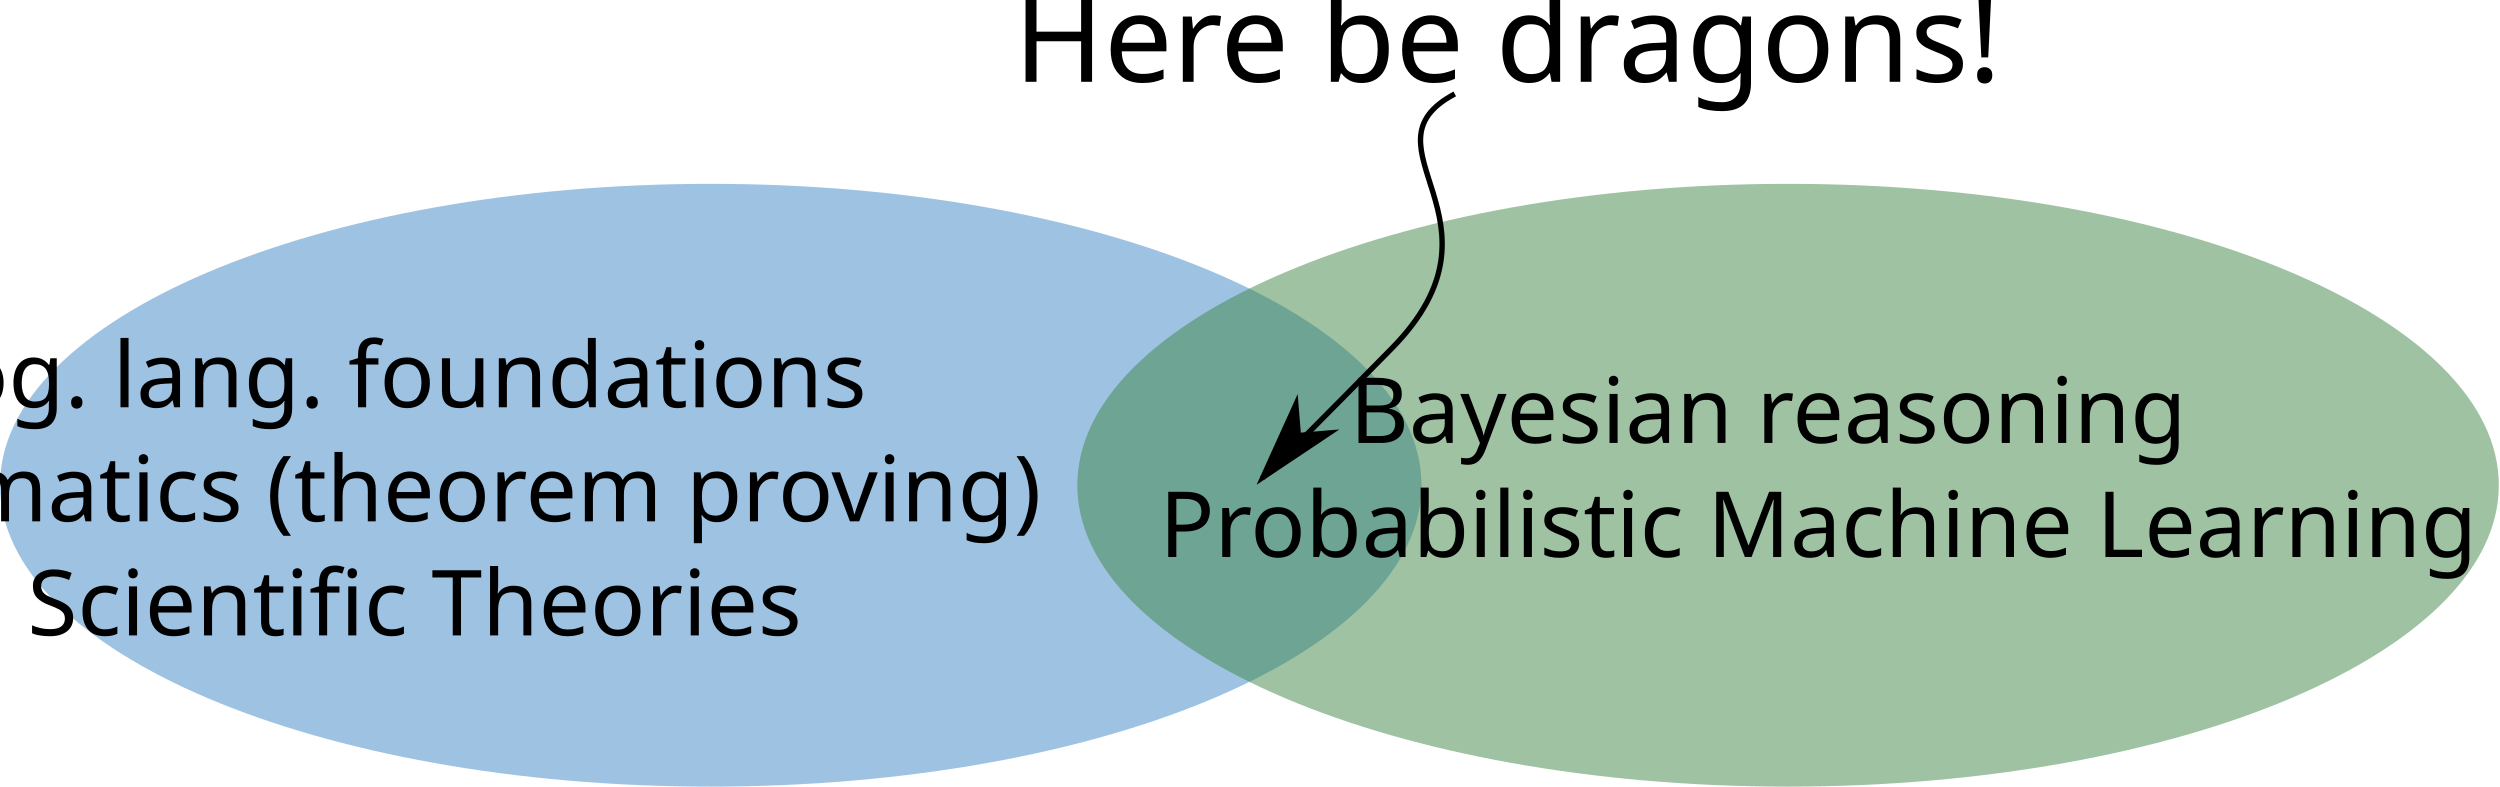
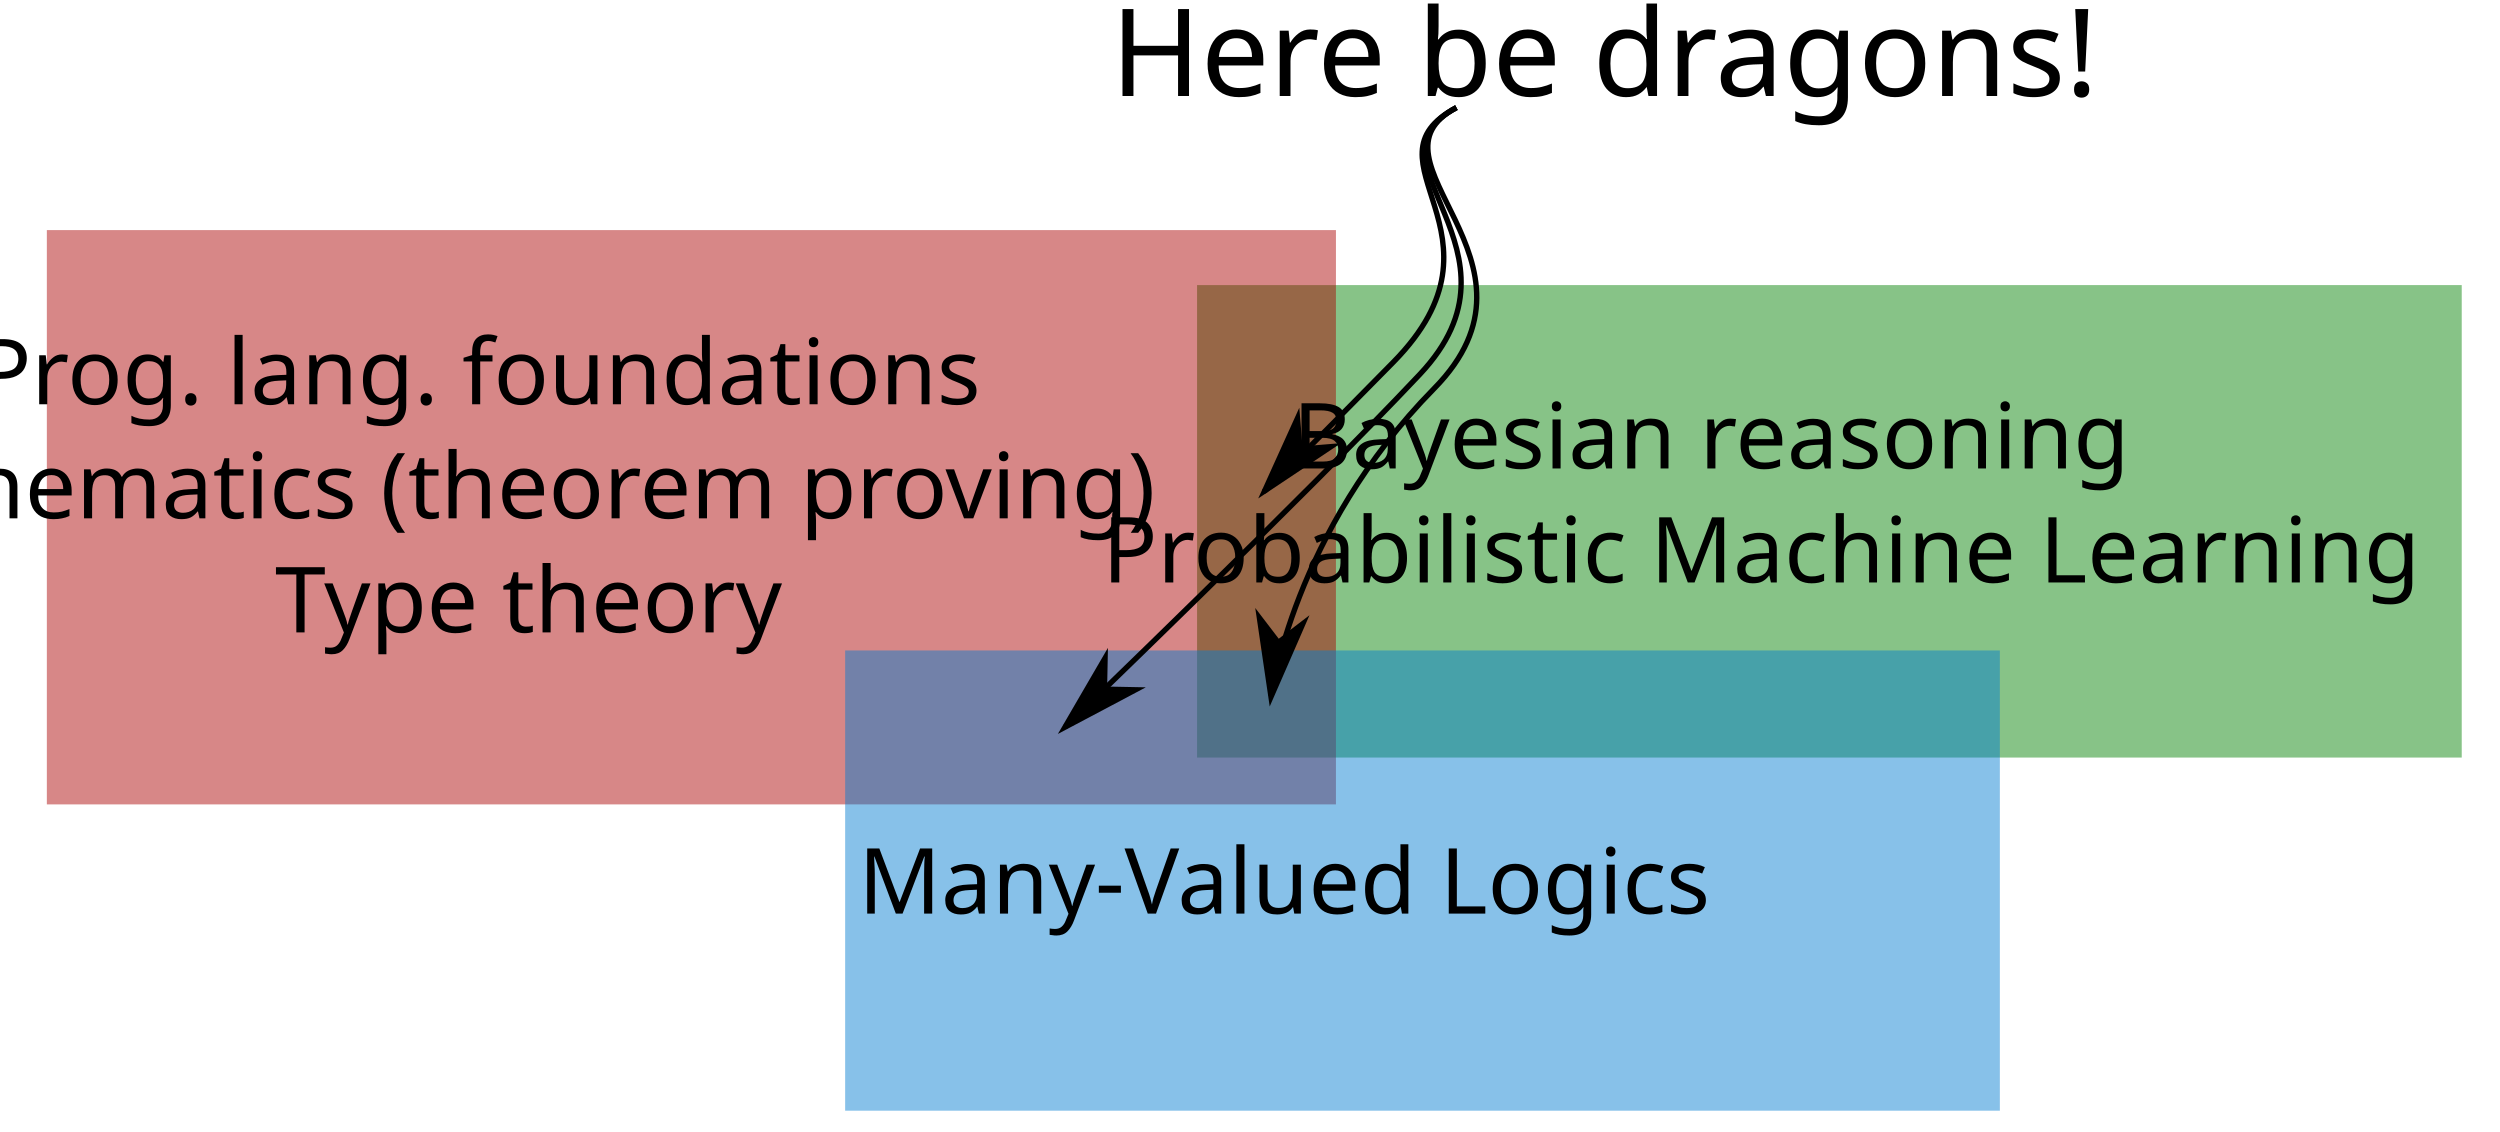
- <svg xmlns="http://www.w3.org/2000/svg" width="232mm" height="73mm" viewBox="0 0 232 73" version="1.1" id="svg8">
+ <svg xmlns="http://www.w3.org/2000/svg" width="232mm" height="105mm" viewBox="0 0 232 105" version="1.1" id="svg8">
  <defs id="defs2">
+     <marker orient="auto" refY="0" refX="0" id="marker6250" style="overflow:visible">
+       <path id="path6248" d="M 0,0 5,-5 -12.5,0 5,5 Z" style="fill:#000000;fill-opacity:1;fill-rule:evenodd;stroke:#000000;stroke-width:1pt;stroke-opacity:1" transform="matrix(-0.8,0,0,-0.8,-10,0)" />
+     </marker>
+     <marker orient="auto" refY="0" refX="0" id="Arrow1Lend" style="overflow:visible">
+       <path id="path3563" d="M 0,0 5,-5 -12.5,0 5,5 Z" style="fill:#000000;fill-opacity:1;fill-rule:evenodd;stroke:#000000;stroke-width:1pt;stroke-opacity:1" transform="matrix(-0.8,0,0,-0.8,-10,0)" />
+     </marker>
    <marker orient="auto" refY="0" refX="0" id="marker1187" style="overflow:visible">
      <path id="path1185" d="M 0,0 5,-5 -12.5,0 5,5 Z" style="fill:#000000;fill-opacity:1;fill-rule:evenodd;stroke:#000000;stroke-width:1pt;stroke-opacity:1" transform="matrix(0.8,0,0,0.8,10,0)" />
    </marker>
    <marker orient="auto" refY="0" refX="0" id="Arrow1Lstart" style="overflow:visible">
      <path id="path903" d="M 0,0 5,-5 -12.5,0 5,5 Z" style="fill:#000000;fill-opacity:1;fill-rule:evenodd;stroke:#000000;stroke-width:1pt;stroke-opacity:1" transform="matrix(0.8,0,0,0.8,10,0)" />
    </marker>
+     <marker orient="auto" refY="0" refX="0" id="marker1187-3" style="overflow:visible">
+       <path id="path1185-5" d="M 0,0 5,-5 -12.5,0 5,5 Z" style="fill:#000000;fill-opacity:1;fill-rule:evenodd;stroke:#000000;stroke-width:1pt;stroke-opacity:1" transform="matrix(0.8,0,0,0.8,10,0)" />
+     </marker>
+     <marker orient="auto" refY="0" refX="0" id="marker1187-2" style="overflow:visible">
+       <path id="path1185-9" d="M 0,0 5,-5 -12.5,0 5,5 Z" style="fill:#000000;fill-opacity:1;fill-rule:evenodd;stroke:#000000;stroke-width:1pt;stroke-opacity:1" transform="matrix(0.8,0,0,0.8,10,0)" />
+     </marker>
  </defs>
-   <g id="layer1" transform="translate(0,-224)">
-     <ellipse style="opacity:0.5;fill:#3d85c6;fill-opacity:1;fill-rule:nonzero;stroke:none;stroke-width:0.577;stroke-linecap:round;stroke-linejoin:round;stroke-miterlimit:4;stroke-dasharray:none;stroke-opacity:1" id="path884" cx="65.957" cy="269.03" rx="65.957" ry="27.97" />
-     <ellipse style="opacity:0.5;fill:#3d8545;fill-opacity:1;fill-rule:nonzero;stroke:none;stroke-width:0.577;stroke-linecap:round;stroke-linejoin:round;stroke-miterlimit:4;stroke-dasharray:none;stroke-opacity:1" id="path884-9" cx="165.932" cy="269.03" rx="65.957" ry="27.97" />
-     <text xml:space="preserve" style="font-style:normal;font-variant:normal;font-weight:normal;font-stretch:normal;font-size:7.761px;line-height:1.25;font-family:'Noto Mono';-inkscape-font-specification:'Noto Mono';letter-spacing:0px;word-spacing:0px;fill:#000000;fill-opacity:1;stroke:none;stroke-width:0.265" x="94.078" y="231.596" id="text817">
-       <tspan id="tspan815" x="94.078" y="231.596" style="font-style:normal;font-variant:normal;font-weight:normal;font-stretch:normal;font-size:11.289px;font-family:'EB Garamond 12 All SC';-inkscape-font-specification:'EB Garamond 12 All SC';stroke-width:0.265">Here be dragons!</tspan>
+   <g id="layer1" transform="translate(0,-192)">
+     <rect style="opacity:1;fill:#008000;fill-opacity:0.471;fill-rule:nonzero;stroke:none;stroke-width:0.102;stroke-linecap:round;stroke-linejoin:round;stroke-miterlimit:4;stroke-dasharray:none;stroke-opacity:1" id="rect25" width="117.362" height="43.845" x="111.087" y="218.456" />
+     <rect style="opacity:1;fill:#aa0000;fill-opacity:0.471;fill-rule:nonzero;stroke:none;stroke-width:0.1;stroke-linecap:round;stroke-linejoin:round;stroke-miterlimit:4;stroke-dasharray:none;stroke-opacity:1" id="rect23" width="119.629" height="53.295" x="4.347" y="213.353" />
+     <text xml:space="preserve" style="font-style:normal;font-variant:normal;font-weight:normal;font-stretch:normal;font-size:7.761px;line-height:1.25;font-family:'Noto Mono';-inkscape-font-specification:'Noto Mono';letter-spacing:0px;word-spacing:0px;fill:#000000;fill-opacity:1;stroke:none;stroke-width:0.265" x="103.074" y="200.904" id="text817">
+       <tspan id="tspan815" x="103.074" y="200.904" style="font-style:normal;font-variant:normal;font-weight:normal;font-stretch:normal;font-size:11.289px;font-family:'EB Garamond 12 All SC';-inkscape-font-specification:'EB Garamond 12 All SC';stroke-width:0.265">Here be dragons!</tspan>
    </text>
-     <text xml:space="preserve" style="font-style:normal;font-variant:normal;font-weight:normal;font-stretch:normal;font-size:7.761px;line-height:1.25;font-family:'Noto Mono';-inkscape-font-specification:'Noto Mono';letter-spacing:0px;word-spacing:0px;fill:#000000;fill-opacity:1;stroke:none;stroke-width:0.265" x="50.113" y="261.796" id="text840">
-       <tspan id="tspan838" x="50.113" y="261.796" style="font-style:normal;font-variant:normal;font-weight:normal;font-stretch:normal;font-size:8.467px;font-family:'Ubuntu Condensed';-inkscape-font-specification:'Ubuntu Condensed, ';text-align:center;text-anchor:middle;stroke-width:0.265">Prog. lang. foundations</tspan>
-       <tspan x="50.113" y="272.379" style="font-style:normal;font-variant:normal;font-weight:normal;font-stretch:normal;font-size:8.467px;font-family:'Ubuntu Condensed';-inkscape-font-specification:'Ubuntu Condensed, ';text-align:center;text-anchor:middle;stroke-width:0.265" id="tspan842">Mathematics (theorem proving)</tspan>
-       <tspan x="50.113" y="282.963" style="font-style:normal;font-variant:normal;font-weight:normal;font-stretch:normal;font-size:8.467px;font-family:'Ubuntu Condensed';-inkscape-font-specification:'Ubuntu Condensed, ';text-align:center;text-anchor:middle;stroke-width:0.265" id="tspan844">Scientific Theories</tspan>
+     <text xml:space="preserve" style="font-style:normal;font-variant:normal;font-weight:normal;font-stretch:normal;font-size:7.761px;line-height:1.25;font-family:'Noto Mono';-inkscape-font-specification:'Noto Mono';letter-spacing:0px;word-spacing:0px;fill:#000000;fill-opacity:1;stroke:none;stroke-width:0.265" x="60.697" y="229.517" id="text840">
+       <tspan id="tspan838" x="60.697" y="229.517" style="font-style:normal;font-variant:normal;font-weight:normal;font-stretch:normal;font-size:8.467px;font-family:'Ubuntu Condensed';-inkscape-font-specification:'Ubuntu Condensed, ';text-align:center;text-anchor:middle;stroke-width:0.265">Prog. lang. foundations</tspan>
+       <tspan x="60.697" y="240.1" style="font-style:normal;font-variant:normal;font-weight:normal;font-stretch:normal;font-size:8.467px;font-family:'Ubuntu Condensed';-inkscape-font-specification:'Ubuntu Condensed, ';text-align:center;text-anchor:middle;stroke-width:0.265" id="tspan842">Mathematics (theorem proving)</tspan>
+       <tspan x="60.697" y="250.684" style="font-style:normal;font-variant:normal;font-weight:normal;font-stretch:normal;font-size:8.467px;font-family:'Ubuntu Condensed';-inkscape-font-specification:'Ubuntu Condensed, ';text-align:center;text-anchor:middle;stroke-width:0.265" id="tspan844">Type theory</tspan>
    </text>
-     <text xml:space="preserve" style="font-style:normal;font-variant:normal;font-weight:normal;font-stretch:normal;font-size:7.761px;line-height:1.25;font-family:'Noto Mono';-inkscape-font-specification:'Noto Mono';letter-spacing:0px;word-spacing:0px;fill:#000000;fill-opacity:1;stroke:none;stroke-width:0.265" x="180.373" y="265.105" id="text840-4">
-       <tspan x="180.373" y="265.105" style="font-style:normal;font-variant:normal;font-weight:normal;font-stretch:normal;font-size:8.467px;font-family:'Ubuntu Condensed';-inkscape-font-specification:'Ubuntu Condensed, ';text-align:center;text-anchor:middle;stroke-width:0.265" id="tspan844-3">Bayesian reasoning</tspan>
-       <tspan x="180.373" y="275.689" style="font-style:normal;font-variant:normal;font-weight:normal;font-stretch:normal;font-size:8.467px;font-family:'Ubuntu Condensed';-inkscape-font-specification:'Ubuntu Condensed, ';text-align:center;text-anchor:middle;stroke-width:0.265" id="tspan882">Probabilistic Machine Learning</tspan>
+     <text xml:space="preserve" style="font-style:normal;font-variant:normal;font-weight:normal;font-stretch:normal;font-size:7.761px;line-height:1.25;font-family:'Noto Mono';-inkscape-font-specification:'Noto Mono';letter-spacing:0px;word-spacing:0px;fill:#000000;fill-opacity:1;stroke:none;stroke-width:0.265" x="175.082" y="235.472" id="text840-4">
+       <tspan x="175.082" y="235.472" style="font-style:normal;font-variant:normal;font-weight:normal;font-stretch:normal;font-size:8.467px;font-family:'Ubuntu Condensed';-inkscape-font-specification:'Ubuntu Condensed, ';text-align:center;text-anchor:middle;stroke-width:0.265" id="tspan844-3">Bayesian reasoning</tspan>
+       <tspan x="175.082" y="246.056" style="font-style:normal;font-variant:normal;font-weight:normal;font-stretch:normal;font-size:8.467px;font-family:'Ubuntu Condensed';-inkscape-font-specification:'Ubuntu Condensed, ';text-align:center;text-anchor:middle;stroke-width:0.265" id="tspan882">Probabilistic Machine Learning</tspan>
    </text>
-     <path style="fill:none;stroke:#000000;stroke-width:0.5;stroke-linecap:butt;stroke-linejoin:miter;stroke-miterlimit:4;stroke-dasharray:none;stroke-opacity:1;marker-end:url(#marker1187)" d="m 135.003,232.717 c -9.26,4.914 5.859,11.717 -5.859,23.624 -13.086,13.297 -11.906,11.906 -11.906,11.906" id="path901" />
+     <rect style="opacity:1;fill:#007bd0;fill-opacity:0.471;fill-rule:nonzero;stroke:none;stroke-width:0.1;stroke-linecap:round;stroke-linejoin:round;stroke-miterlimit:4;stroke-dasharray:none;stroke-opacity:1" id="rect27" width="107.156" height="42.711" x="78.43" y="252.361" />
+     <text xml:space="preserve" style="font-style:normal;font-variant:normal;font-weight:normal;font-stretch:normal;font-size:7.761px;line-height:1.25;font-family:'Noto Mono';-inkscape-font-specification:'Noto Mono';letter-spacing:0px;word-spacing:0px;fill:#000000;fill-opacity:1;stroke:none;stroke-width:0.265" x="130.81" y="276.787" id="text840-3">
+       <tspan x="130.81" y="276.787" style="font-style:normal;font-variant:normal;font-weight:normal;font-stretch:normal;font-size:8.467px;font-family:'Ubuntu Condensed';-inkscape-font-specification:'Ubuntu Condensed, ';text-align:center;text-anchor:middle;stroke-width:0.265" id="tspan844-5">Many-Valued Logics</tspan>
+     </text>
+     <path style="fill:none;stroke:#000000;stroke-width:0.5;stroke-linecap:butt;stroke-linejoin:miter;stroke-miterlimit:4;stroke-dasharray:none;stroke-opacity:1;marker-end:url(#marker6250)" d="m 135.155,201.987 c -9.26,4.914 9.638,14.174 -2.079,26.08 -13.086,13.297 -15.119,28.537 -15.119,28.537" id="path901-6" />
+     <path style="fill:none;stroke:#000000;stroke-width:0.5;stroke-linecap:butt;stroke-linejoin:miter;stroke-miterlimit:4;stroke-dasharray:none;stroke-opacity:1;marker-end:url(#marker1187-2)" d="m 135.155,201.987 c -9.26,4.914 5.859,11.717 -5.859,23.624 -13.086,13.297 -11.906,11.906 -11.906,11.906" id="path901-1" />
+     <path style="fill:none;stroke:#000000;stroke-width:0.5;stroke-linecap:butt;stroke-linejoin:miter;stroke-miterlimit:4;stroke-dasharray:none;stroke-opacity:1;marker-end:url(#Arrow1Lend)" d="m 135.155,201.987 c -9.26,4.914 7.505,13.178 -3.402,24.757 -10.776,11.441 -32.884,32.695 -32.884,32.695" id="path901" />
  </g>
</svg>
